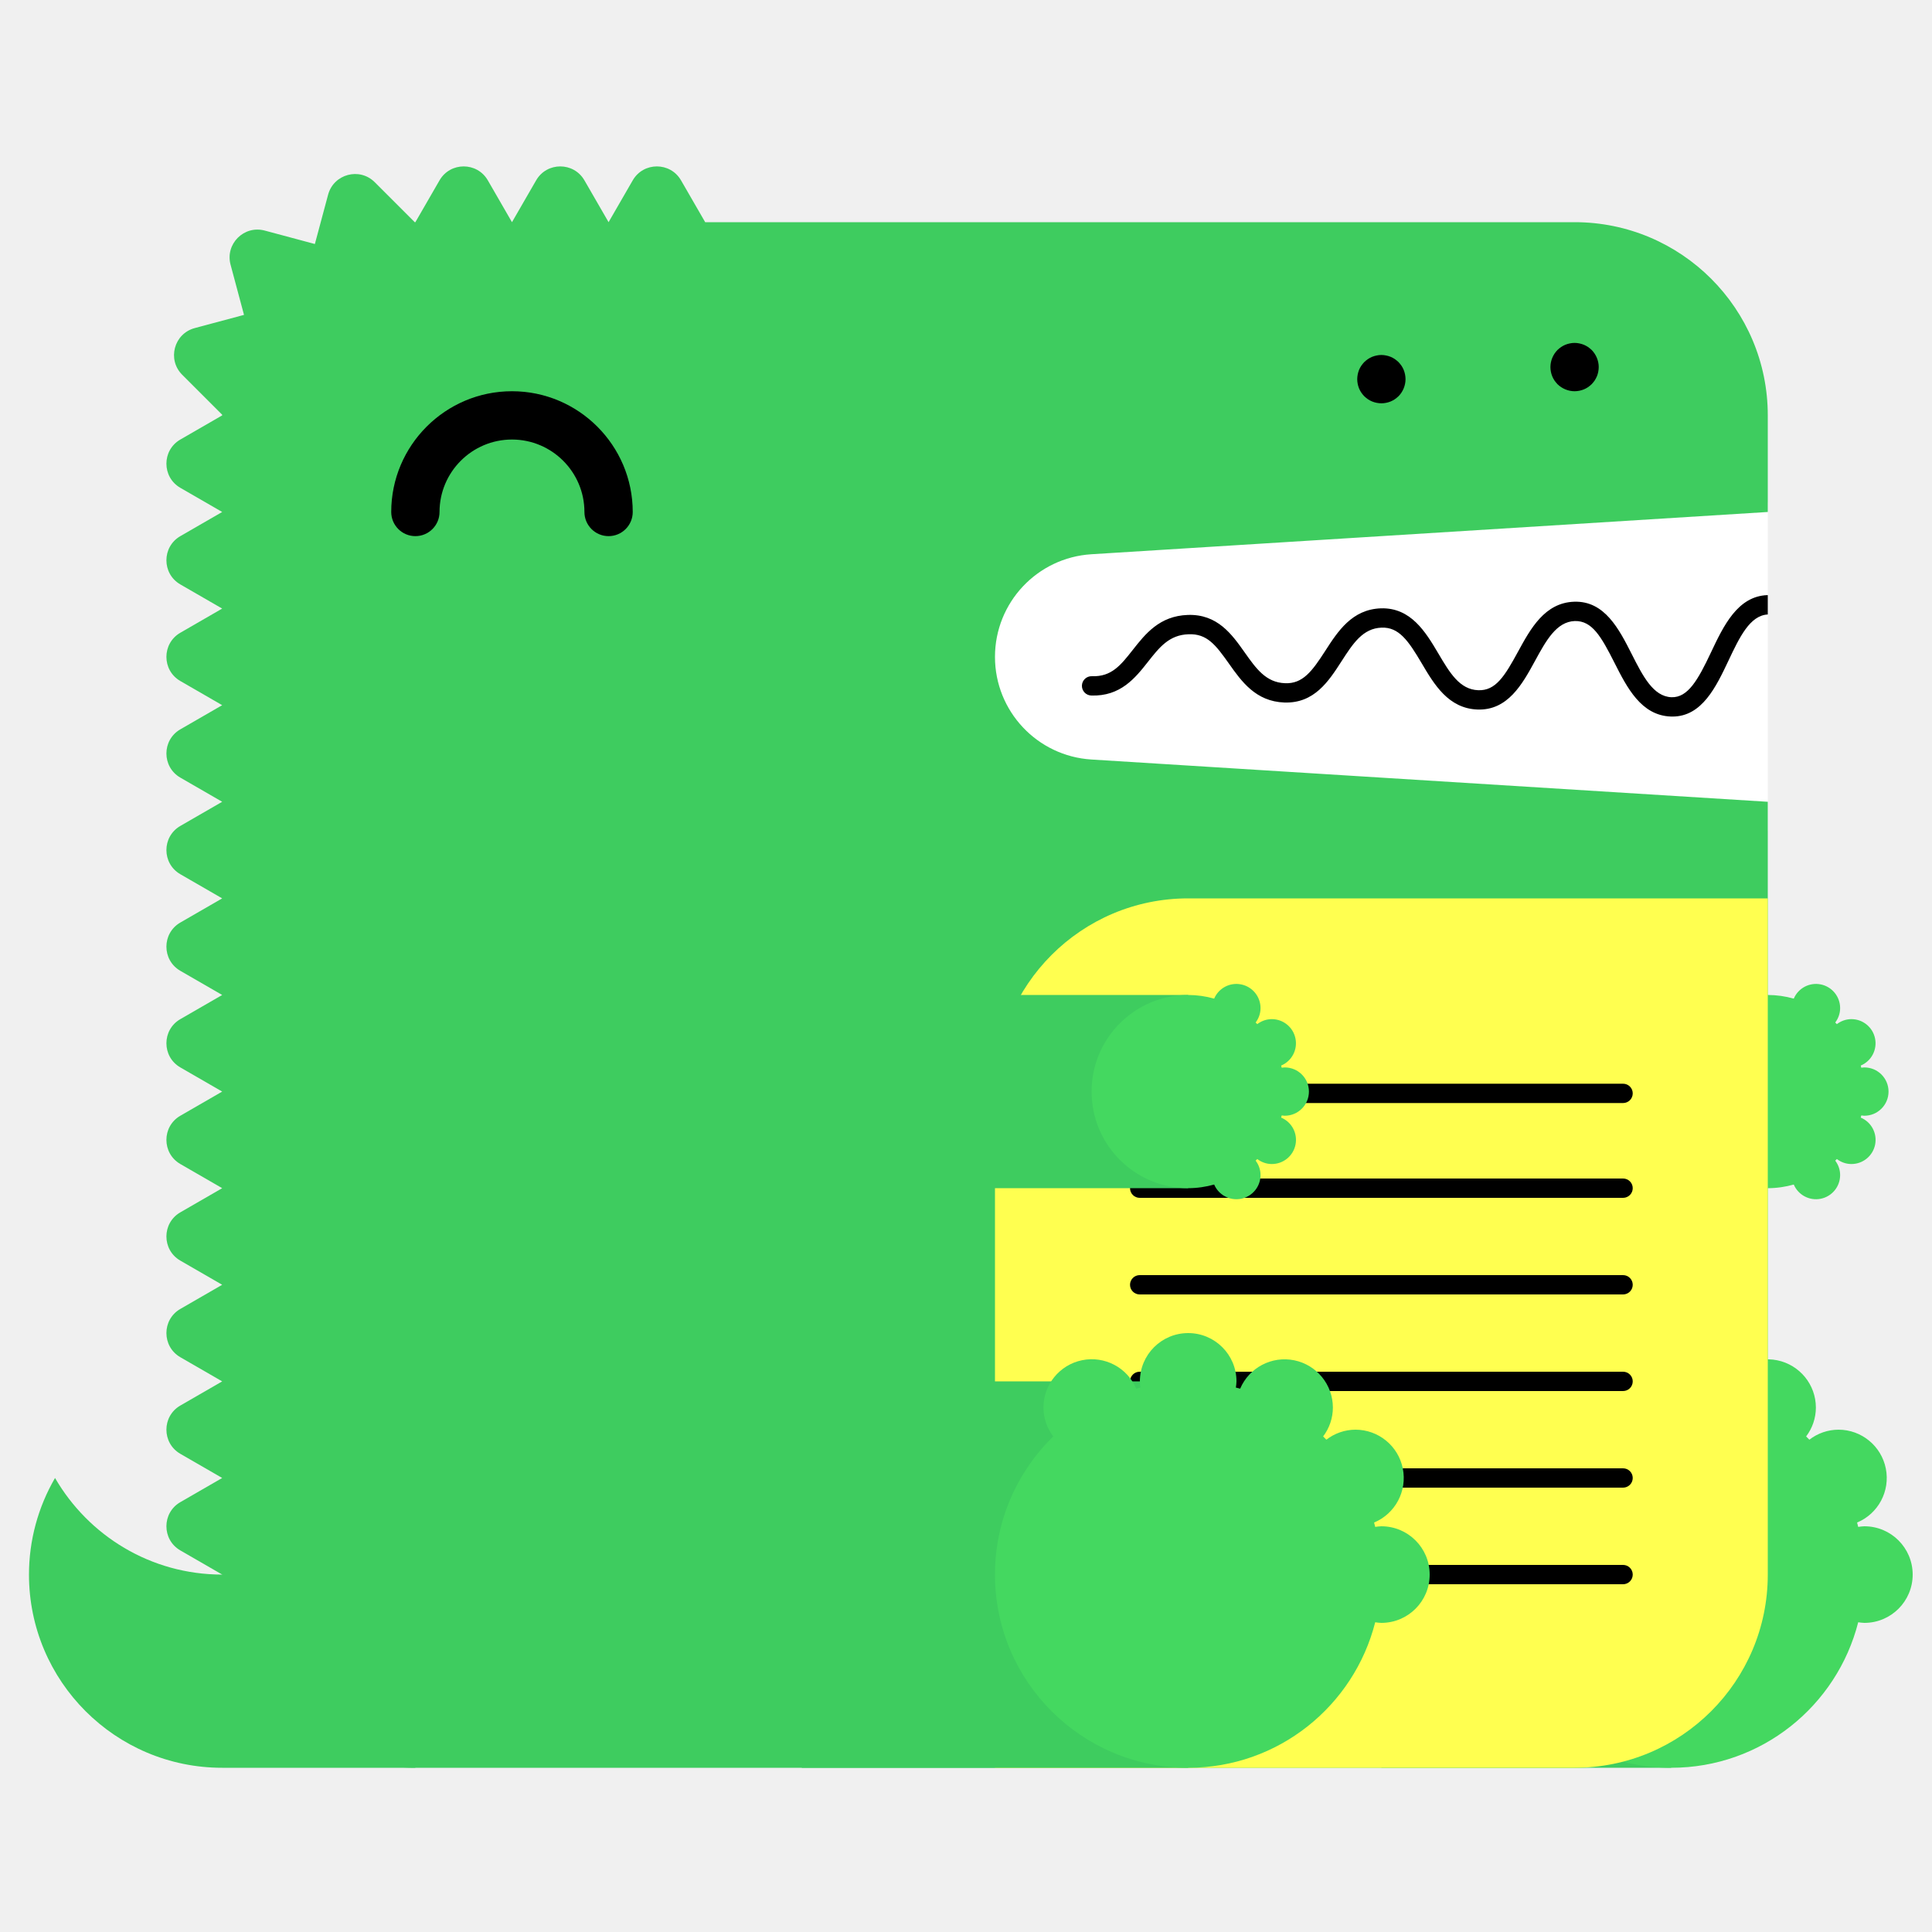
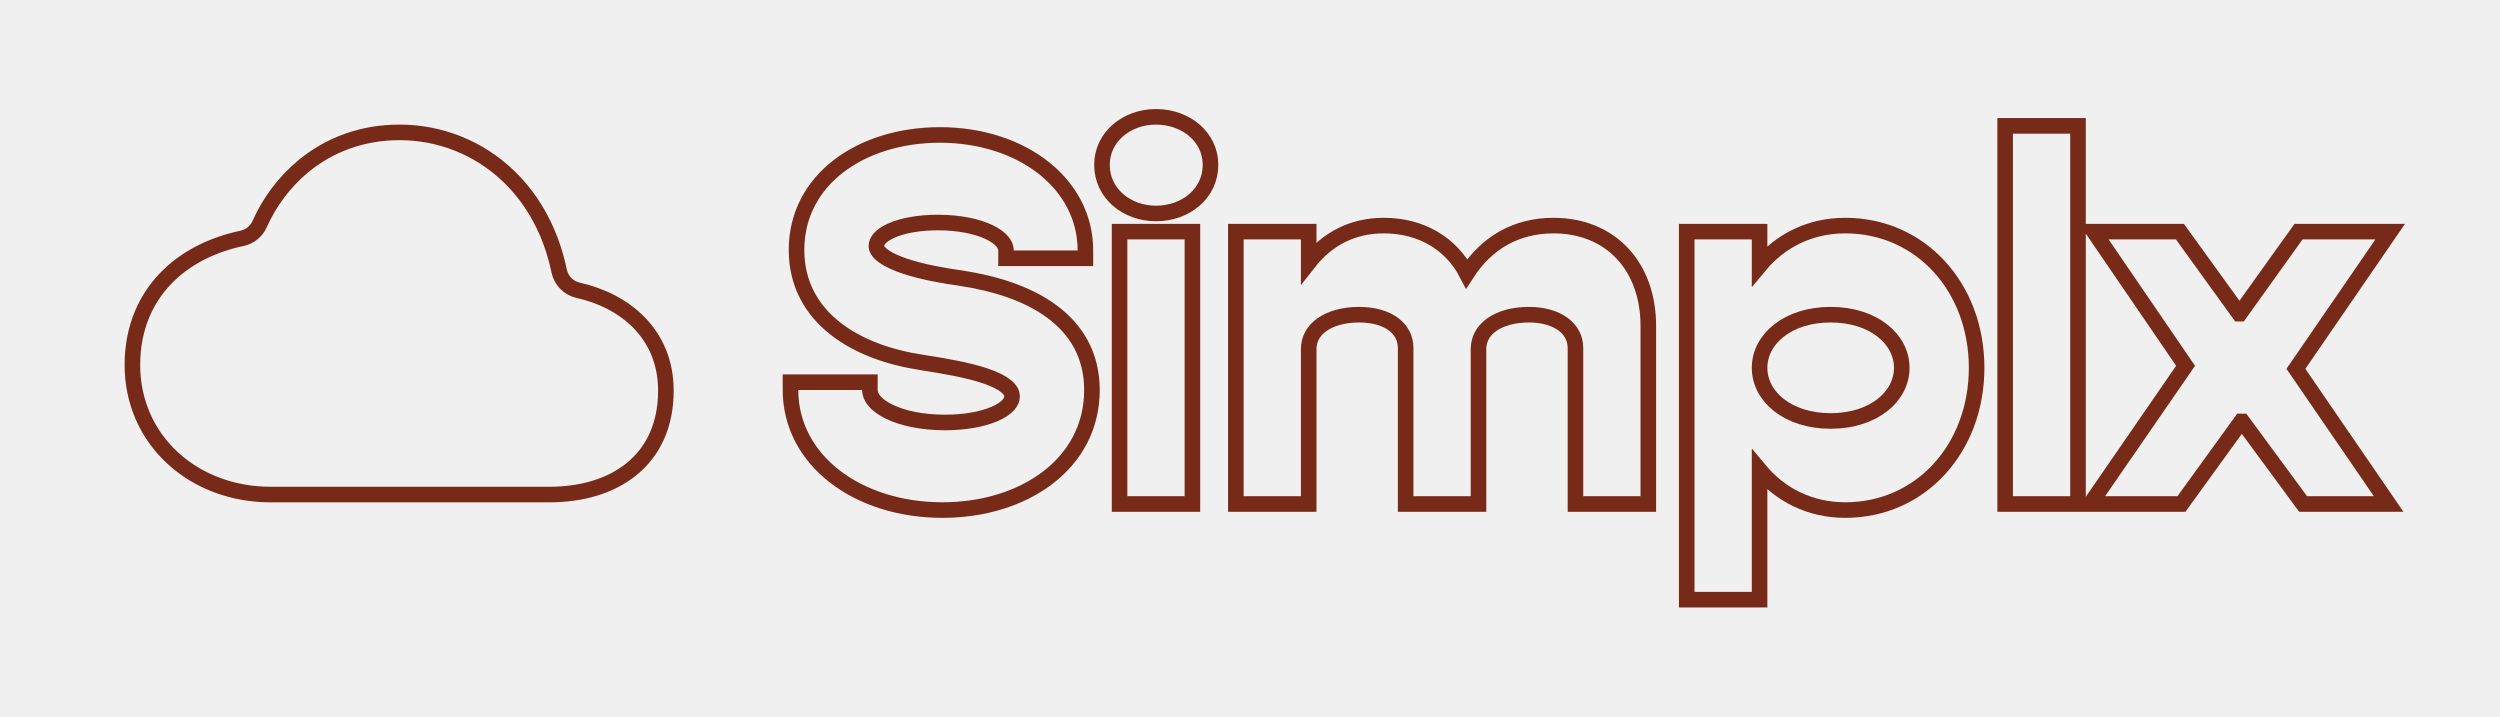
- <svg xmlns="http://www.w3.org/2000/svg" width="200" height="200" viewBox="0 0 200 200">
-   <g fill="none" fill-rule="evenodd">
-     <path fill="#FFF" d="M99 52h84v34H99z" />
-     <path d="M23 163c-7.398 0-13.843-4.027-17.303-10A19.886 19.886 0 0 0 3 163c0 11.046 8.954 20 20 20h20v-20H23z" fill="#3ECC5F" />
-     <path d="M112.98 57.376L183 53V43c0-11.046-8.954-20-20-20H73l-2.5-4.33c-1.112-1.925-3.889-1.925-5 0L63 23l-2.5-4.33c-1.111-1.925-3.889-1.925-5 0L53 23l-2.5-4.33c-1.111-1.925-3.889-1.925-5 0L43 23c-.022 0-.042.003-.065.003l-4.142-4.141c-1.57-1.571-4.252-.853-4.828 1.294l-1.369 5.104-5.192-1.392c-2.148-.575-4.111 1.389-3.535 3.536l1.39 5.193-5.102 1.367c-2.148.576-2.867 3.259-1.296 4.83l4.142 4.142c0 .021-.003.042-.003.064l-4.33 2.5c-1.925 1.111-1.925 3.889 0 5L23 53l-4.33 2.5c-1.925 1.111-1.925 3.889 0 5L23 63l-4.33 2.5c-1.925 1.111-1.925 3.889 0 5L23 73l-4.33 2.5c-1.925 1.111-1.925 3.889 0 5L23 83l-4.33 2.5c-1.925 1.111-1.925 3.889 0 5L23 93l-4.33 2.5c-1.925 1.111-1.925 3.889 0 5L23 103l-4.33 2.5c-1.925 1.111-1.925 3.889 0 5L23 113l-4.33 2.5c-1.925 1.111-1.925 3.889 0 5L23 123l-4.33 2.5c-1.925 1.111-1.925 3.889 0 5L23 133l-4.33 2.5c-1.925 1.111-1.925 3.889 0 5L23 143l-4.33 2.5c-1.925 1.111-1.925 3.889 0 5L23 153l-4.33 2.5c-1.925 1.111-1.925 3.889 0 5L23 163c0 11.046 8.954 20 20 20h120c11.046 0 20-8.954 20-20V83l-70.02-4.376A10.645 10.645 0 0 1 103 68c0-5.621 4.37-10.273 9.98-10.624" fill="#3ECC5F" />
-     <path fill="#3ECC5F" d="M143 183h30v-40h-30z" />
-     <path d="M193 158c-.219 0-.428.037-.639.064-.038-.15-.074-.301-.116-.451A5 5 0 0 0 190.32 148a4.96 4.96 0 0 0-3.016 1.036 26.531 26.531 0 0 0-.335-.336 4.955 4.955 0 0 0 1.011-2.987 5 5 0 0 0-9.599-1.959c-.148-.042-.297-.077-.445-.115.027-.211.064-.42.064-.639a5 5 0 0 0-5-5 5 5 0 0 0-5 5c0 .219.037.428.064.639-.148.038-.297.073-.445.115a4.998 4.998 0 0 0-9.599 1.959c0 1.125.384 2.151 1.011 2.987-3.717 3.632-6.031 8.693-6.031 14.3 0 11.046 8.954 20 20 20 9.339 0 17.16-6.41 19.361-15.064.211.027.42.064.639.064a5 5 0 0 0 5-5 5 5 0 0 0-5-5" fill="#44D860" />
-     <path fill="#3ECC5F" d="M153 123h30v-20h-30z" />
-     <path d="M193 115.5a2.5 2.5 0 1 0 0-5c-.109 0-.214.019-.319.032-.02-.075-.037-.15-.058-.225a2.501 2.501 0 0 0-.963-4.807c-.569 0-1.088.197-1.508.518a6.653 6.653 0 0 0-.168-.168c.314-.417.506-.931.506-1.494a2.5 2.5 0 0 0-4.8-.979A9.987 9.987 0 0 0 183 103c-5.522 0-10 4.478-10 10s4.478 10 10 10c.934 0 1.833-.138 2.69-.377a2.5 2.5 0 0 0 4.8-.979c0-.563-.192-1.077-.506-1.494.057-.055.113-.111.168-.168.42.321.939.518 1.508.518a2.5 2.5 0 0 0 .963-4.807c.021-.074.038-.15.058-.225.105.013.21.032.319.032" fill="#44D860" />
-     <path d="M63 55.5a2.5 2.5 0 0 1-2.5-2.5c0-4.136-3.364-7.5-7.5-7.5s-7.5 3.364-7.5 7.5a2.5 2.5 0 1 1-5 0c0-6.893 5.607-12.5 12.5-12.5S65.5 46.107 65.5 53a2.5 2.5 0 0 1-2.5 2.5" fill="#000" />
-     <path d="M103 183h60c11.046 0 20-8.954 20-20V93h-60c-11.046 0-20 8.954-20 20v70z" fill="#FFFF50" />
-     <path d="M168.02 124h-50.04a1 1 0 1 1 0-2h50.04a1 1 0 1 1 0 2m0 20h-50.04a1 1 0 1 1 0-2h50.04a1 1 0 1 1 0 2m0 20h-50.04a1 1 0 1 1 0-2h50.04a1 1 0 1 1 0 2m0-49.814h-50.04a1 1 0 1 1 0-2h50.04a1 1 0 1 1 0 2m0 19.814h-50.04a1 1 0 1 1 0-2h50.04a1 1 0 1 1 0 2m0 20h-50.04a1 1 0 1 1 0-2h50.04a1 1 0 1 1 0 2M183 61.611c-.012 0-.022-.006-.034-.005-3.09.105-4.552 3.196-5.842 5.923-1.346 2.85-2.387 4.703-4.093 4.647-1.889-.068-2.969-2.202-4.113-4.46-1.314-2.594-2.814-5.536-5.963-5.426-3.046.104-4.513 2.794-5.807 5.167-1.377 2.528-2.314 4.065-4.121 3.994-1.927-.07-2.951-1.805-4.136-3.813-1.321-2.236-2.848-4.75-5.936-4.664-2.994.103-4.465 2.385-5.763 4.4-1.373 2.13-2.335 3.428-4.165 3.351-1.973-.07-2.992-1.51-4.171-3.177-1.324-1.873-2.816-3.993-5.895-3.89-2.928.1-4.399 1.97-5.696 3.618-1.232 1.564-2.194 2.802-4.229 2.724a1 1 0 0 0-.072 2c3.017.101 4.545-1.8 5.872-3.487 1.177-1.496 2.193-2.787 4.193-2.855 1.926-.082 2.829 1.115 4.195 3.045 1.297 1.834 2.769 3.914 5.731 4.021 3.103.104 4.596-2.215 5.918-4.267 1.182-1.834 2.202-3.417 4.15-3.484 1.793-.067 2.769 1.35 4.145 3.681 1.297 2.197 2.766 4.686 5.787 4.796 3.125.108 4.634-2.62 5.949-5.035 1.139-2.088 2.214-4.06 4.119-4.126 1.793-.042 2.728 1.595 4.111 4.33 1.292 2.553 2.757 5.445 5.825 5.556l.169.003c3.064 0 4.518-3.075 5.805-5.794 1.139-2.41 2.217-4.68 4.067-4.773v-2z" fill="#000" />
-     <path fill="#3ECC5F" d="M83 183h40v-40H83z" />
-     <path d="M143 158c-.219 0-.428.037-.639.064-.038-.15-.074-.301-.116-.451A5 5 0 0 0 140.32 148a4.96 4.96 0 0 0-3.016 1.036 26.531 26.531 0 0 0-.335-.336 4.955 4.955 0 0 0 1.011-2.987 5 5 0 0 0-9.599-1.959c-.148-.042-.297-.077-.445-.115.027-.211.064-.42.064-.639a5 5 0 0 0-5-5 5 5 0 0 0-5 5c0 .219.037.428.064.639-.148.038-.297.073-.445.115a4.998 4.998 0 0 0-9.599 1.959c0 1.125.384 2.151 1.011 2.987-3.717 3.632-6.031 8.693-6.031 14.3 0 11.046 8.954 20 20 20 9.339 0 17.16-6.41 19.361-15.064.211.027.42.064.639.064a5 5 0 0 0 5-5 5 5 0 0 0-5-5" fill="#44D860" />
-     <path fill="#3ECC5F" d="M83 123h40v-20H83z" />
-     <path d="M133 115.5a2.5 2.5 0 1 0 0-5c-.109 0-.214.019-.319.032-.02-.075-.037-.15-.058-.225a2.501 2.501 0 0 0-.963-4.807c-.569 0-1.088.197-1.508.518a6.653 6.653 0 0 0-.168-.168c.314-.417.506-.931.506-1.494a2.5 2.5 0 0 0-4.8-.979A9.987 9.987 0 0 0 123 103c-5.522 0-10 4.478-10 10s4.478 10 10 10c.934 0 1.833-.138 2.69-.377a2.5 2.5 0 0 0 4.8-.979c0-.563-.192-1.077-.506-1.494.057-.055.113-.111.168-.168.42.321.939.518 1.508.518a2.5 2.5 0 0 0 .963-4.807c.021-.074.038-.15.058-.225.105.013.21.032.319.032" fill="#44D860" />
-     <path d="M143 41.75c-.16 0-.33-.02-.49-.05a2.52 2.52 0 0 1-.47-.14c-.15-.06-.29-.14-.431-.23-.13-.09-.259-.2-.38-.31-.109-.12-.219-.24-.309-.38s-.17-.28-.231-.43a2.619 2.619 0 0 1-.189-.96c0-.16.02-.33.05-.49.03-.16.08-.31.139-.47.061-.15.141-.29.231-.43.09-.13.2-.26.309-.38.121-.11.25-.22.38-.31.141-.09.281-.17.431-.23.149-.06.31-.11.47-.14.32-.07.65-.07.98 0 .159.03.32.08.47.14.149.06.29.14.43.23.13.09.259.2.38.31.11.12.22.25.31.38.09.14.17.28.23.43.06.16.11.31.14.47.029.16.05.33.05.49 0 .66-.271 1.31-.73 1.77-.121.11-.25.22-.38.31-.14.09-.281.17-.43.23a2.565 2.565 0 0 1-.96.19m20-1.25c-.66 0-1.3-.27-1.771-.73a3.802 3.802 0 0 1-.309-.38c-.09-.14-.17-.28-.231-.43a2.619 2.619 0 0 1-.189-.96c0-.66.27-1.3.729-1.77.121-.11.25-.22.38-.31.141-.09.281-.17.431-.23.149-.06.31-.11.47-.14.32-.07.66-.07.98 0 .159.03.32.08.47.14.149.06.29.14.43.23.13.09.259.2.38.31.459.47.73 1.11.73 1.77 0 .16-.021.33-.05.49-.03.16-.08.32-.14.47-.07.15-.14.29-.23.43-.09.13-.2.26-.31.38-.121.11-.25.22-.38.31-.14.09-.281.17-.43.23a2.565 2.565 0 0 1-.96.19" fill="#000" />
-   </g>
+ <svg xmlns="http://www.w3.org/2000/svg" width="642" height="184" viewBox="0 0 642 184" fill="none">
+   <path d="M44.496 117.762L44.496 117.762C37.732 111.616 34 103.098 34 93.727C34 84.167 37.481 76.026 44.011 70.067L44.012 70.067C48.699 65.786 54.998 62.701 62.122 61.215C63.116 61.009 64.047 60.569 64.839 59.932C65.63 59.294 66.259 58.478 66.673 57.55L66.674 57.547C69.194 51.87 72.968 46.84 77.712 42.835C84.622 37.065 93.18 34 102.5 34L102.509 34C112.985 33.955 123.068 37.994 130.618 45.263C137.11 51.517 141.549 59.815 143.591 69.581C143.838 70.785 144.427 71.892 145.286 72.771C146.146 73.651 147.242 74.265 148.442 74.539L148.452 74.541C160.414 77.202 171 85.714 171 100.341C171 109.022 167.842 115.957 162.002 120.61C156.828 124.729 149.629 127 141.055 127H69.453C59.876 127 51.025 123.696 44.496 117.762Z" stroke="#772A18" stroke-width="4" />
+   <path d="M287.503 127.431V129.431H289.503H304.211H306.211V127.431V61.483V59.483H304.211H289.503H287.503V61.483V127.431ZM398.967 57.931C389.426 57.931 381.81 62.279 376.658 70.263C372.649 62.557 364.982 57.931 355.36 57.931C347.386 57.931 340.884 61.281 336.072 67.42V61.483V59.483H334.072H319.364H317.364V61.483V127.431V129.431H319.364H334.072H336.072V127.431V89.672C336.072 87.139 337.231 85.003 339.391 83.436C341.595 81.837 344.893 80.81 349.038 80.81C352.913 80.81 355.934 81.798 357.936 83.326C359.894 84.82 360.972 86.892 360.972 89.414V127.431V129.431H362.972H377.68H379.68V127.431V89.672C379.68 87.139 380.839 85.003 382.999 83.436C385.203 81.837 388.5 80.81 392.646 80.81C396.45 80.81 399.477 81.795 401.5 83.33C403.483 84.833 404.579 86.908 404.579 89.414V127.431V129.431H406.579H421.287H423.287V127.431V83.724C423.287 76.134 420.928 69.665 416.617 65.076C412.295 60.475 406.165 57.931 398.967 57.931ZM451.86 152V120.7C457.167 127.074 464.778 130.983 473.857 130.983C493.313 130.983 507.595 115.049 507.595 94.457C507.595 73.864 493.313 57.931 473.857 57.931C464.778 57.931 457.167 61.84 451.86 68.213V61.483V59.483H449.86H435.152H433.152V61.483V152V154H435.152H449.86H451.86V152ZM514.921 127.431V129.431H516.921H531.629H533.629V127.431V34.328V32.328H531.629H516.921H514.921V34.328V127.431ZM611.649 62.615L613.801 59.483H610H591.293H590.265L589.667 60.318L575.17 80.56H575.027L560.402 60.312L559.803 59.483H558.78H541.492H537.702L539.841 62.612L561.257 93.935L538.942 126.296L536.78 129.431H540.589H559.167H560.189L560.787 128.604L575.542 108.224H575.832L590.843 128.617L591.443 129.431H592.454H609.613H613.411L611.262 126.299L589.59 94.716L611.649 62.615ZM296.857 54.819C304.539 54.819 310.856 49.642 310.856 42.345C310.856 35.162 304.521 30 296.857 30C289.307 30 282.988 35.175 282.988 42.345C282.988 49.629 289.29 54.819 296.857 54.819ZM470.115 108.103C459.102 108.103 451.86 101.829 451.86 94.457C451.86 87.085 459.102 80.81 470.115 80.81C481.129 80.81 488.371 87.085 488.371 94.457C488.371 101.829 481.129 108.103 470.115 108.103Z" stroke="#772A18" stroke-width="4" />
+   <path d="M246.581 71.401L246.573 71.4L246.564 71.399C242.901 70.883 237.248 69.965 232.544 68.409C230.181 67.628 228.197 66.729 226.843 65.732C225.474 64.724 225.062 63.864 225.062 63.164C225.062 61.99 226.004 60.495 228.952 59.19C231.796 57.931 235.949 57.147 240.867 57.147C246.338 57.147 250.894 58.117 254.003 59.602C257.21 61.134 258.348 62.91 258.348 64.328V66.328H260.348H276.734H278.734V64.328C278.734 47.161 262.404 34.655 241.383 34.655C221.186 34.655 204.548 46.087 204.548 64.198C204.548 72.897 208.433 79.56 214.436 84.307C220.374 89.003 228.351 91.81 236.691 93.071C242.465 93.982 248.511 94.994 253.107 96.56C255.41 97.345 257.187 98.218 258.356 99.172C259.488 100.097 259.897 100.96 259.897 101.828C259.897 103.169 258.768 104.834 255.498 106.267C252.356 107.644 247.842 108.491 242.673 108.491C236.762 108.491 231.76 107.396 228.314 105.705C224.776 103.97 223.385 101.907 223.385 100.147V98.147H221.385H205H203V100.147C203 118.104 220.122 130.983 242.028 130.983C262.86 130.983 280.411 119.171 280.411 100.147C280.411 91.161 276.336 84.544 270.013 79.912C263.775 75.344 255.384 72.718 246.581 71.401Z" stroke="#772A18" stroke-width="4" />
</svg>
